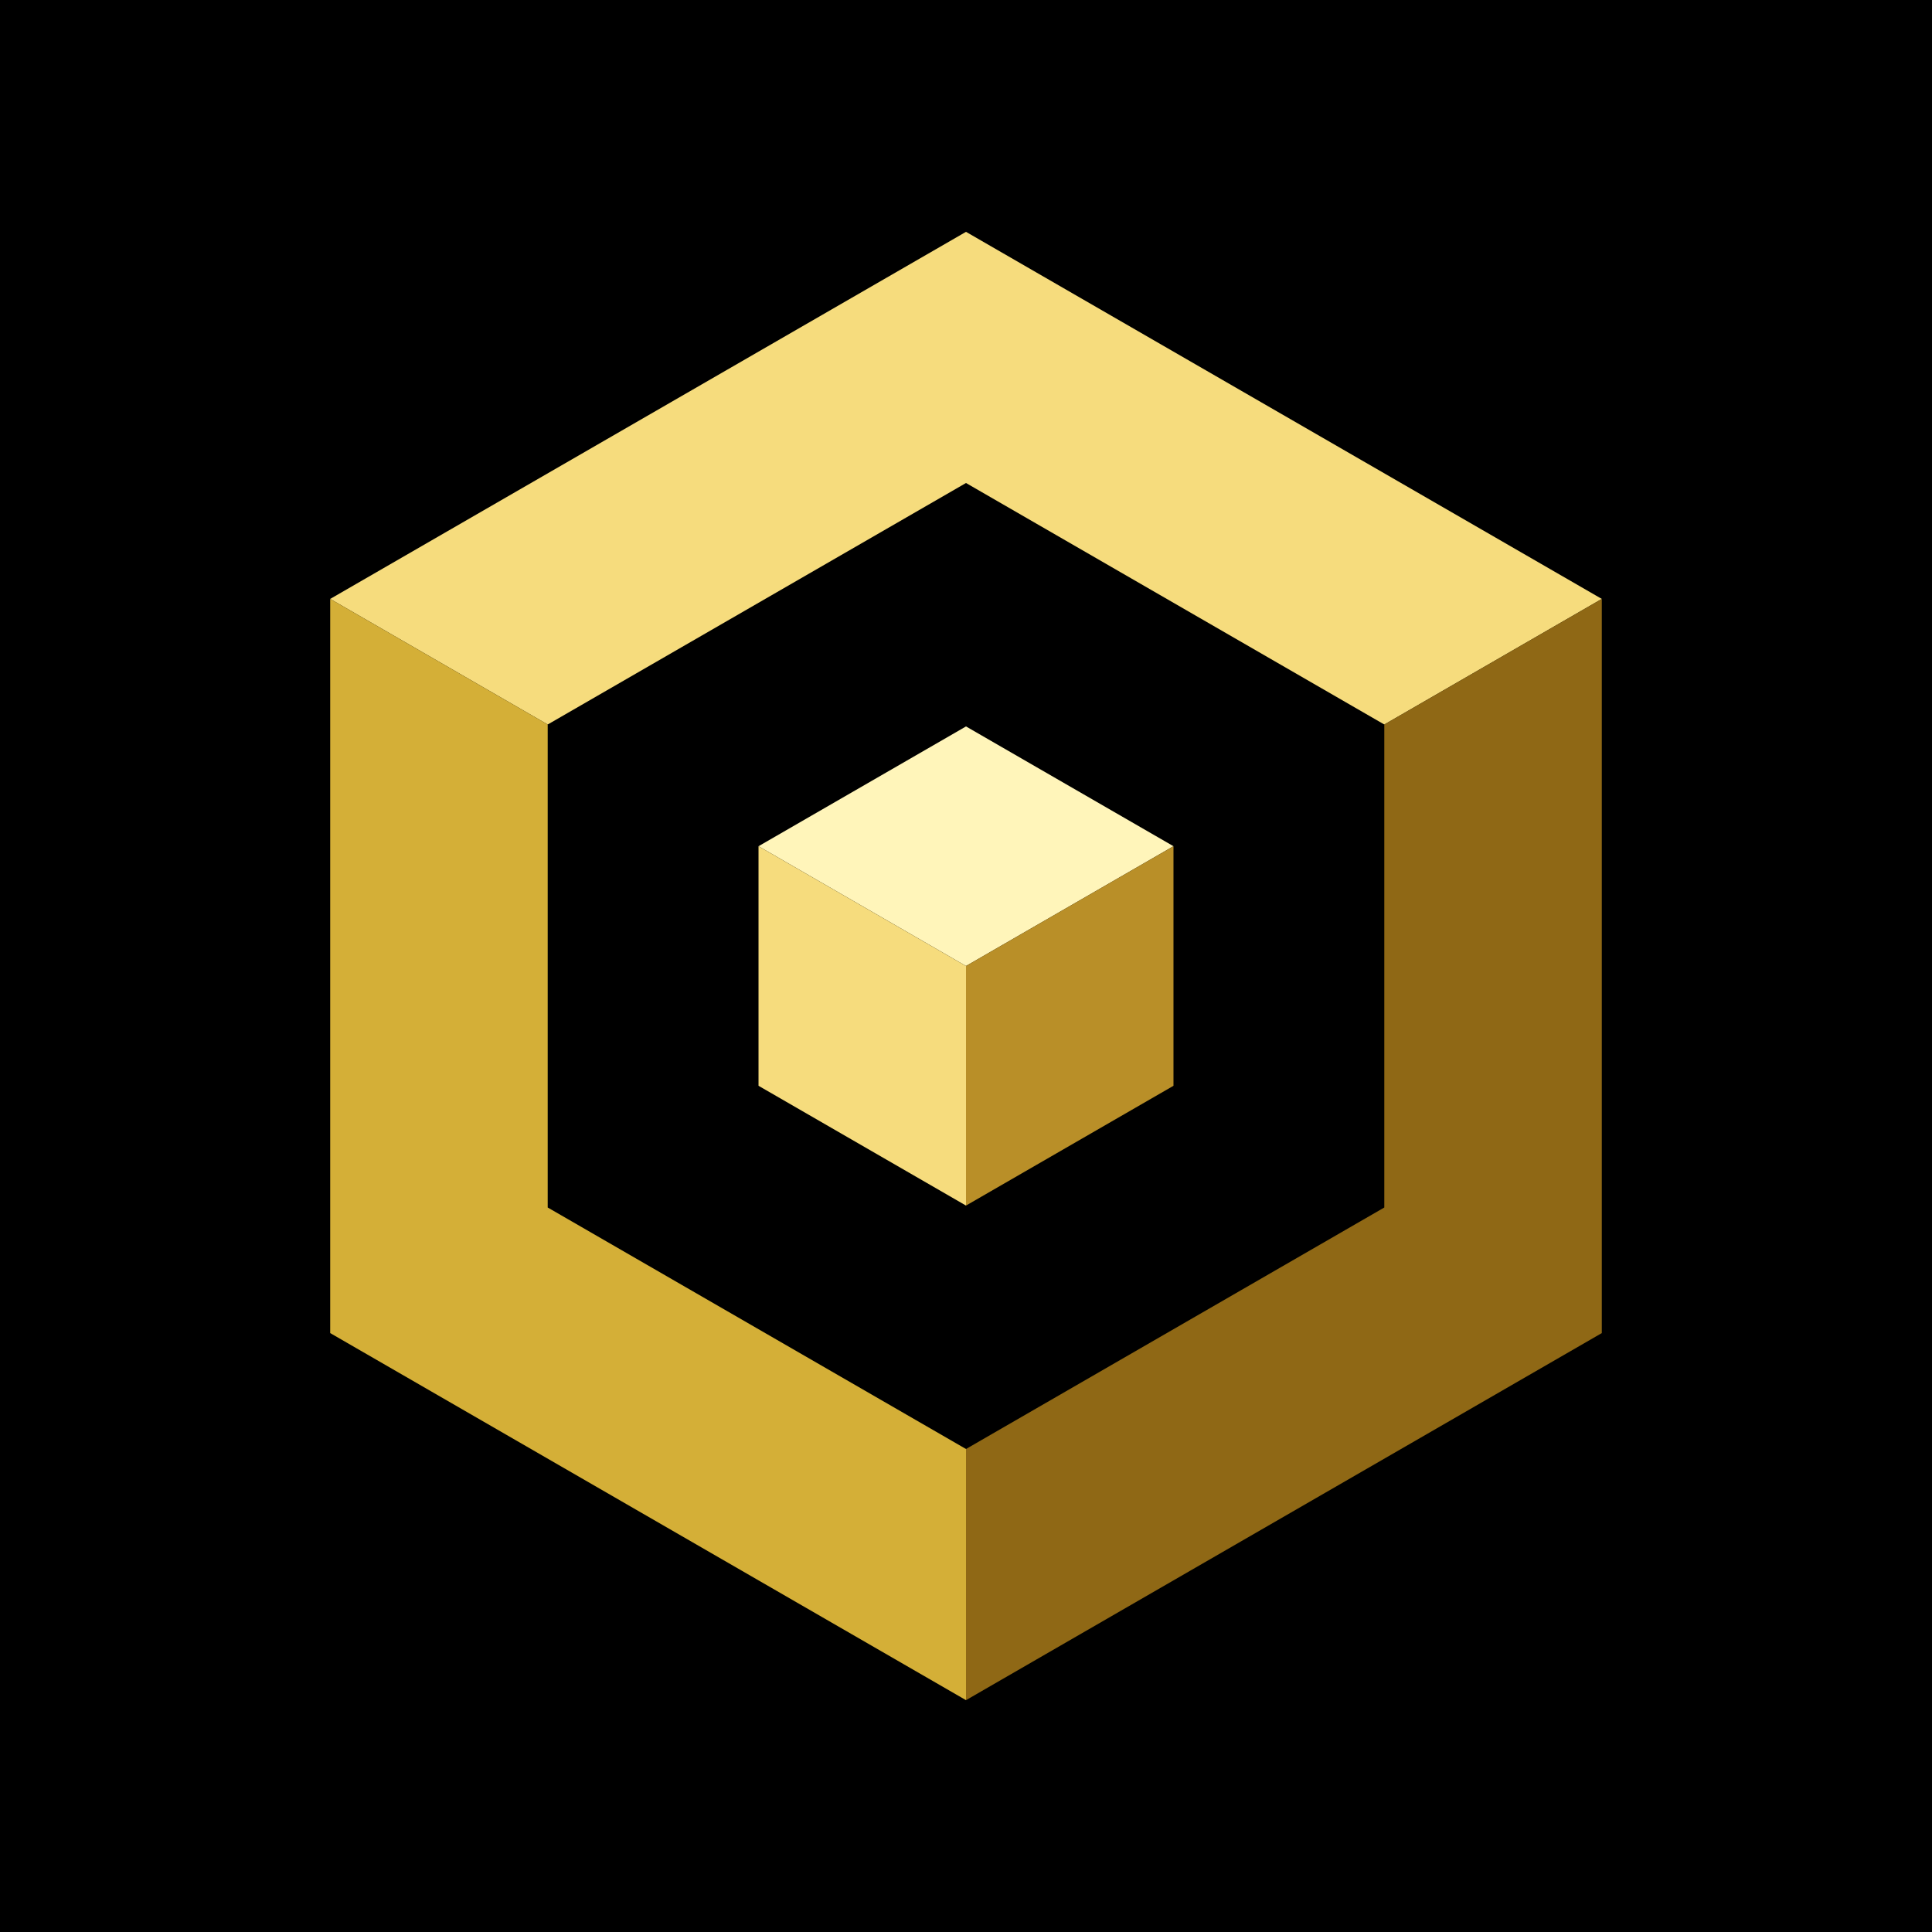
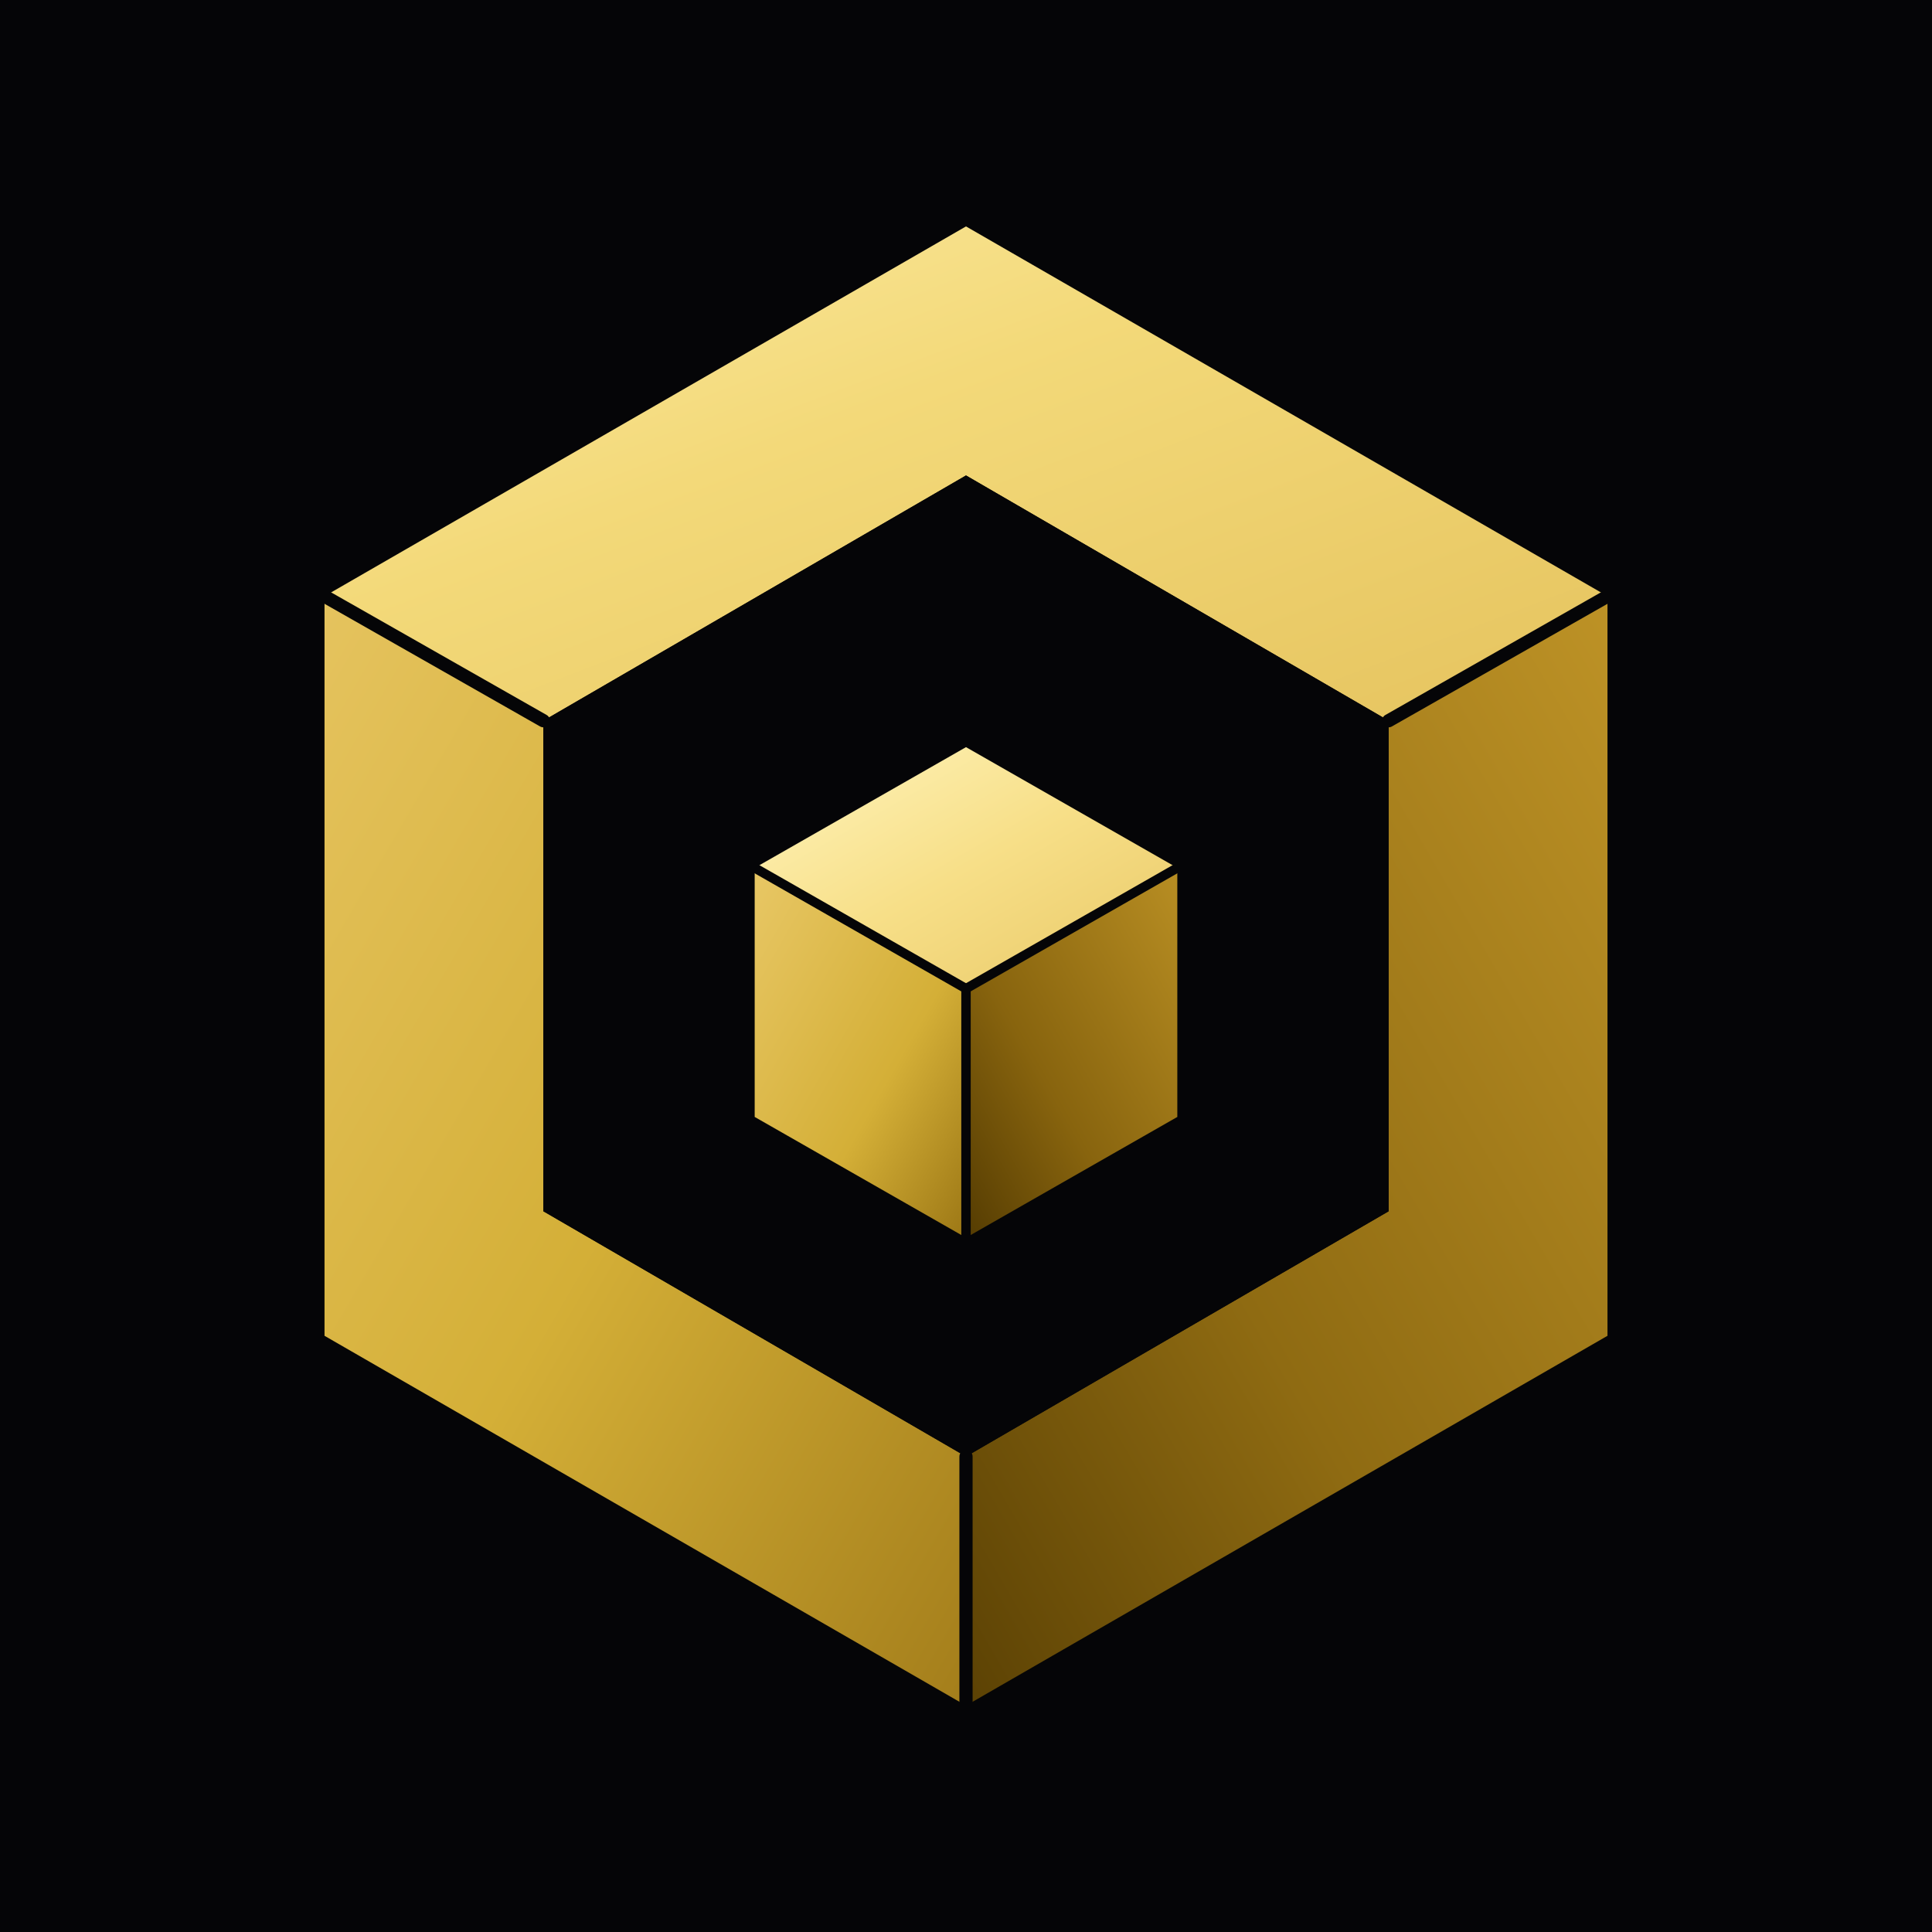
- <svg xmlns="http://www.w3.org/2000/svg" viewBox="0 0 1000 1000" width="1000" height="1000">
-   <rect width="1000" height="1000" fill="#000000" rx="0" />
-   <g id="mfs-hexamatrix">
-     <polygon points="283.49,375.00 170.91,310.00 500.00,120.00 829.09,310.00 716.51,375.00 500.00,250.00" fill="#F6DC7D" />
-     <polygon points="500.00,750.00 500.00,880.00 170.91,690.00 170.91,310.00 283.49,375.00 283.49,625.00" fill="#D4AF37" />
-     <polygon points="716.51,375.00 829.09,310.00 829.09,690.00 500.00,880.00 500.00,750.00 716.51,625.00" fill="#8F6815" />
-     <polygon points="500,500 607.39,438.00 500.00,376.00 392.61,438.00" fill="#FFF5BA" />
-     <polygon points="500,500 392.61,438.00 392.61,562.00 500.00,624.00" fill="#F6DC7D" />
-     <polygon points="500,500 500.00,624.00 607.39,562.00 607.39,438.00" fill="#B98F28" />
-   </g>
+ <svg xmlns="http://www.w3.org/2000/svg" viewBox="0 0 512 512" width="512" height="512">
+   <defs>
+     <linearGradient id="favGoldTopFace" x1="0%" y1="0%" x2="100%" y2="100%">
+       <stop offset="0%" stop-color="#FCEBA4" />
+       <stop offset="40%" stop-color="#F3D979" />
+       <stop offset="100%" stop-color="#E5C35E" />
+     </linearGradient>
+     <linearGradient id="favGoldLeftFace" x1="0%" y1="0%" x2="100%" y2="100%">
+       <stop offset="0%" stop-color="#E5C35E" />
+       <stop offset="50%" stop-color="#D4AF37" />
+       <stop offset="100%" stop-color="#A47E1B" />
+     </linearGradient>
+     <linearGradient id="favGoldRightFace" x1="100%" y1="0%" x2="0%" y2="100%">
+       <stop offset="0%" stop-color="#BD9226" />
+       <stop offset="60%" stop-color="#8F6B12" />
+       <stop offset="100%" stop-color="#5C4204" />
+     </linearGradient>
+     <linearGradient id="favCubeTopFace" x1="0%" y1="0%" x2="100%" y2="100%">
+       <stop offset="0%" stop-color="#FFF5BE" />
+       <stop offset="50%" stop-color="#F7DF88" />
+       <stop offset="100%" stop-color="#E8C765" />
+     </linearGradient>
+     <linearGradient id="favCubeLeftFace" x1="0%" y1="0%" x2="100%" y2="100%">
+       <stop offset="0%" stop-color="#E8C765" />
+       <stop offset="60%" stop-color="#D4AF37" />
+       <stop offset="100%" stop-color="#9C7715" />
+     </linearGradient>
+     <linearGradient id="favCubeRightFace" x1="100%" y1="0%" x2="0%" y2="100%">
+       <stop offset="0%" stop-color="#B88E23" />
+       <stop offset="60%" stop-color="#88640E" />
+       <stop offset="100%" stop-color="#553C02" />
+     </linearGradient>
+   </defs>
+   <rect x="0" y="0" width="512" height="512" fill="#050507" />
+   <polygon points="86,158 256,60 426,158 368,191 256,126 144,191" fill="url(#favGoldTopFace)" />
+   <polygon points="86,158 144,191 144,321 256,386 256,452 86,354" fill="url(#favGoldLeftFace)" />
+   <polygon points="426,158 368,191 368,321 256,386 256,452 426,354" fill="url(#favGoldRightFace)" />
+   <polygon points="144,191 256,126 368,191 368,321 256,386 144,321" fill="#050507" />
+   <polygon points="256,198 312,230 256,262 200,230" fill="url(#favCubeTopFace)" />
+   <polygon points="200,230 256,262 256,328 200,296" fill="url(#favCubeLeftFace)" />
+   <polygon points="256,262 312,230 312,296 256,328" fill="url(#favCubeRightFace)" />
+   <line x1="86" y1="158" x2="144" y2="191" stroke="#050507" stroke-width="3.5" stroke-linecap="round" />
+   <line x1="426" y1="158" x2="368" y2="191" stroke="#050507" stroke-width="3.5" stroke-linecap="round" />
+   <line x1="256" y1="452" x2="256" y2="386" stroke="#050507" stroke-width="3.5" stroke-linecap="round" />
+   <line x1="200" y1="230" x2="256" y2="262" stroke="#050507" stroke-width="2.5" stroke-linecap="round" />
+   <line x1="312" y1="230" x2="256" y2="262" stroke="#050507" stroke-width="2.5" stroke-linecap="round" />
+   <line x1="256" y1="262" x2="256" y2="328" stroke="#050507" stroke-width="2.5" stroke-linecap="round" />
</svg>
